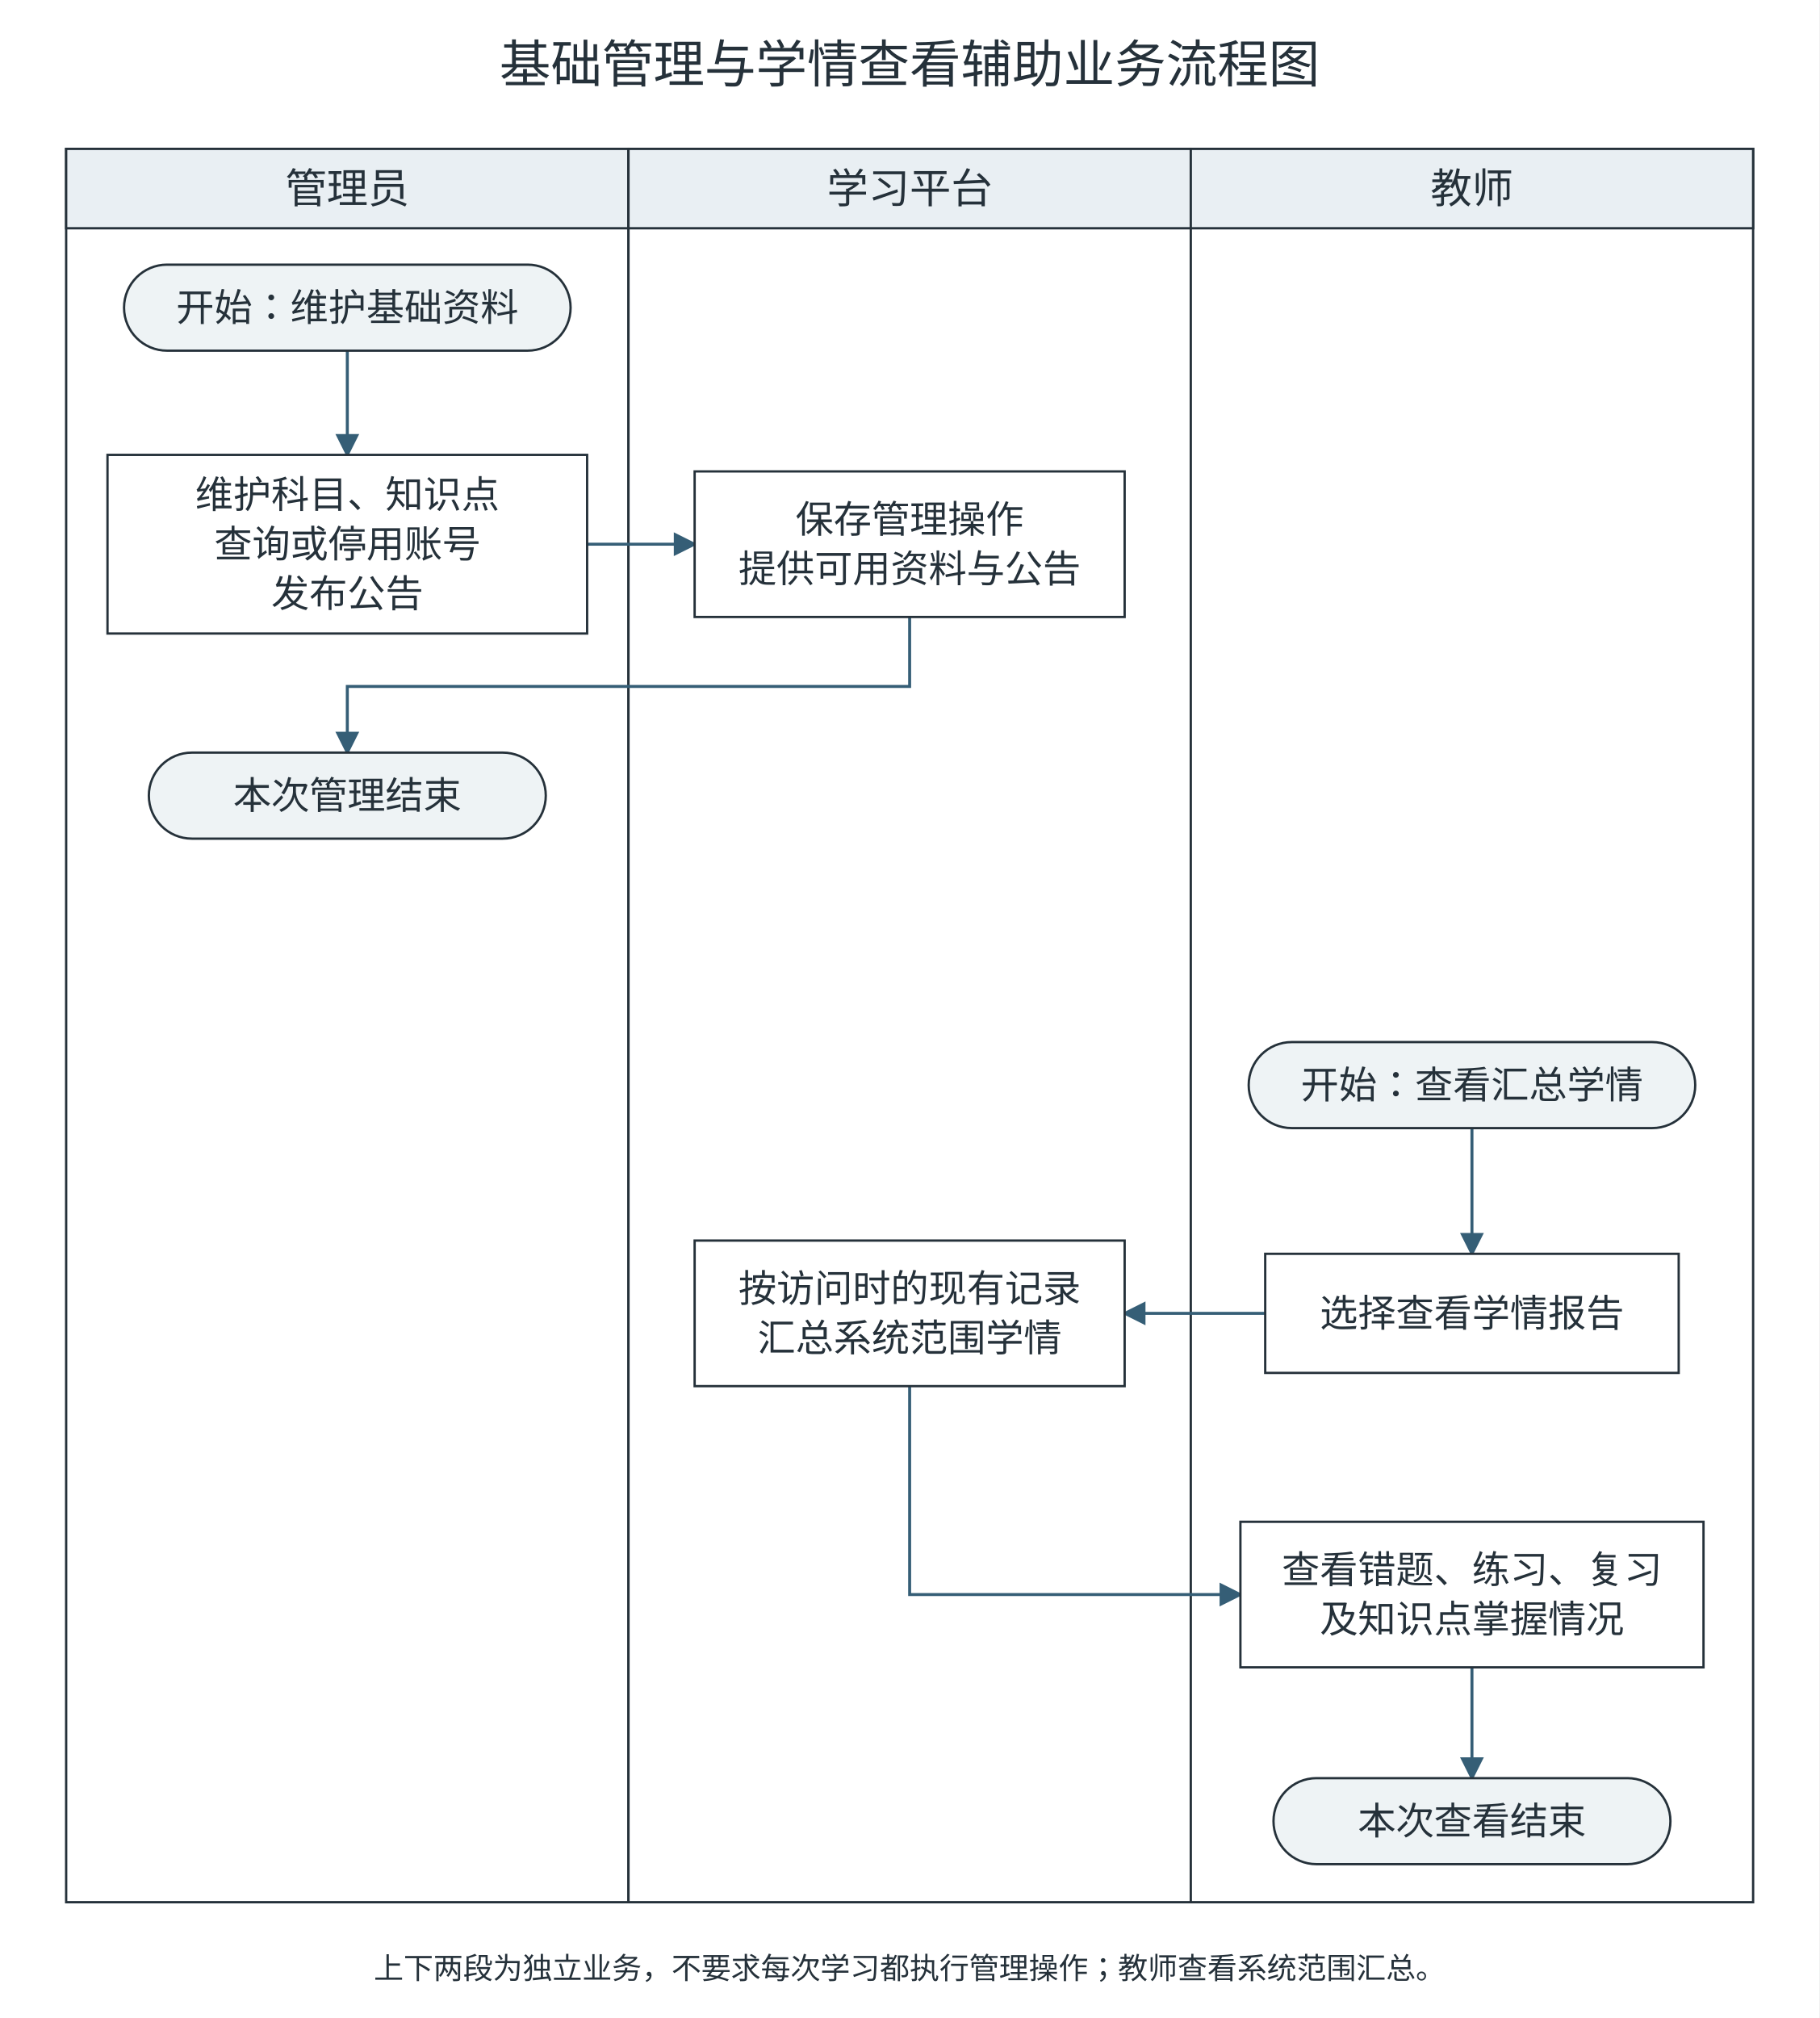
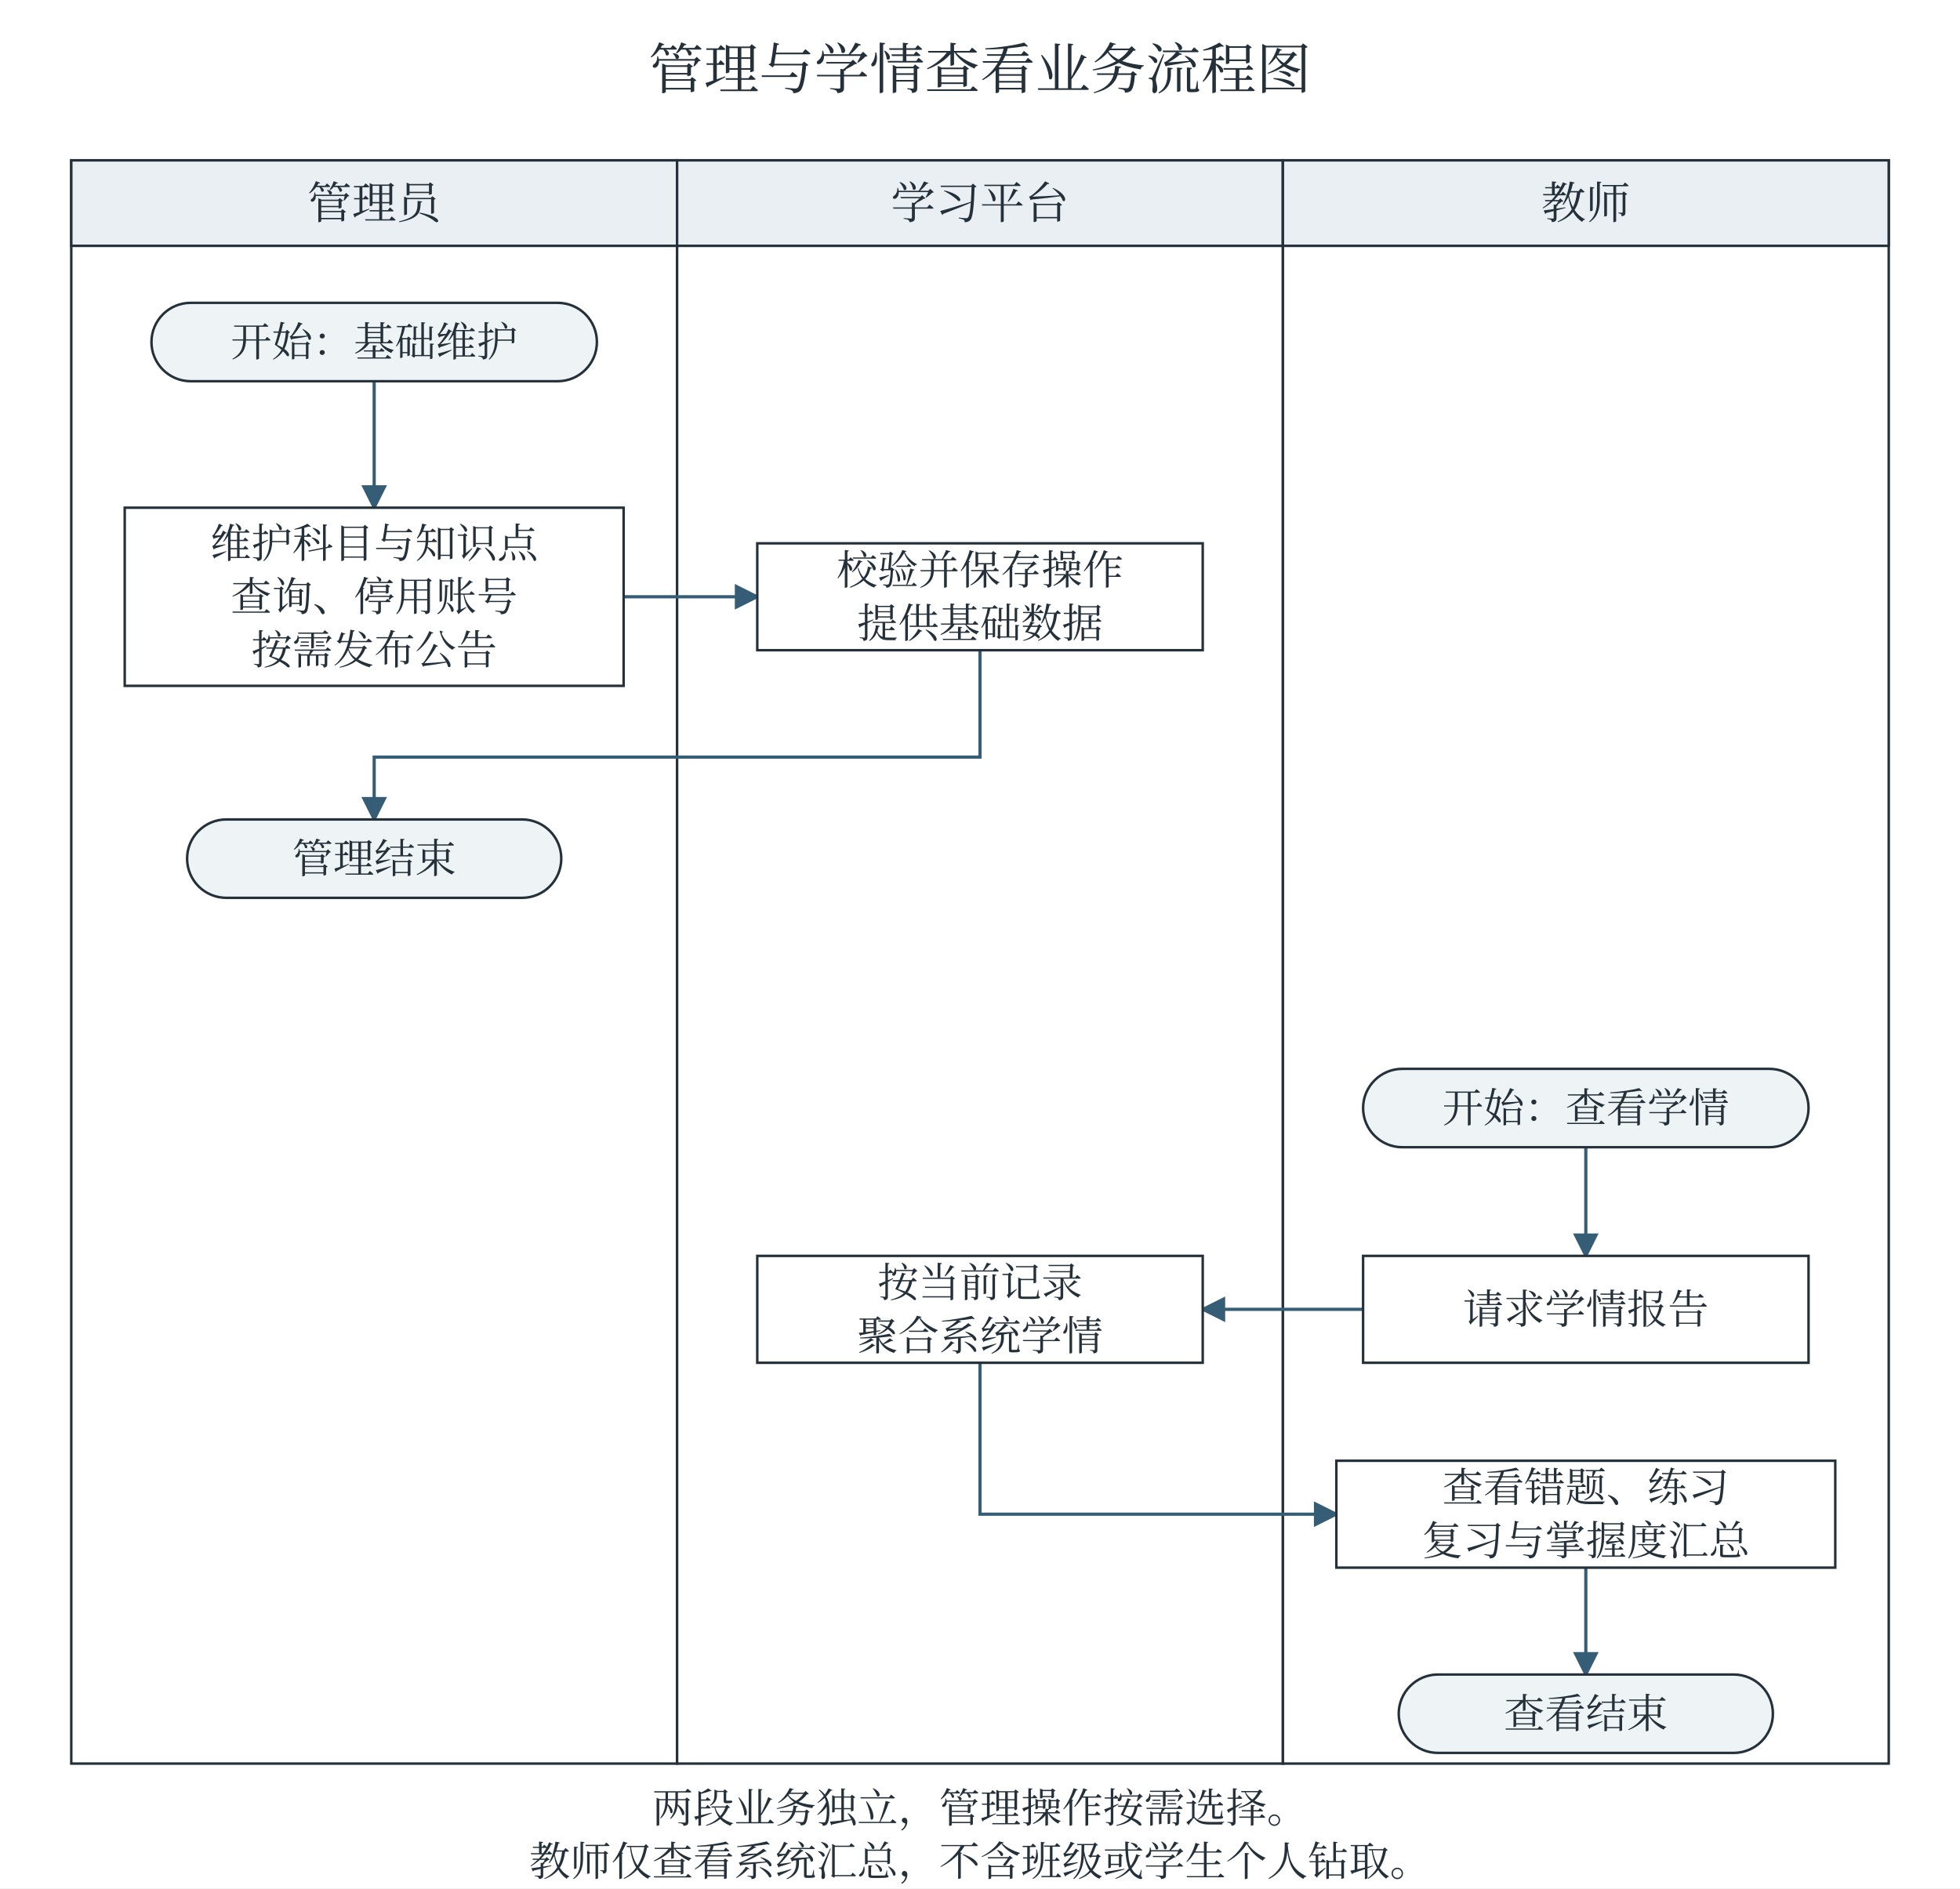
- <svg xmlns="http://www.w3.org/2000/svg" width="1100" height="1220" viewBox="0 0 1100 1220">
+ <svg xmlns="http://www.w3.org/2000/svg" width="1100" height="1060" viewBox="0 0 1100 1060">
  <defs>
    <marker id="arrow" markerWidth="8" markerHeight="8" refX="7" refY="4" orient="auto">
      <path d="M0,0 L8,4 L0,8 Z" fill="#355e76" />
    </marker>
  </defs>
-   <rect width="1100" height="1220" fill="white" />
-   <text x="550" y="49.85" text-anchor="middle" font-family="SimSun,宋体,serif" font-size="31" fill="#25313a">基础管理与学情查看辅助业务流程图</text>
-   <rect x="40.0" y="90" width="340.0" height="1060" rx="0" fill="#ffffff" stroke="#25313a" stroke-width="1.4" />
+   <rect width="1100" height="1060" fill="white" />
+   <text x="550" y="49.85" text-anchor="middle" font-family="Noto Serif SC,Noto Serif CJK SC,SimSun,宋体,serif" font-size="31" fill="#25313a">管理与学情查看业务流程图</text>
+   <rect x="40.0" y="90" width="340.0" height="900" rx="0" fill="#ffffff" stroke="#25313a" stroke-width="1.4" />
  <rect x="40.0" y="90" width="340.0" height="48" rx="0" fill="#e9eff3" stroke="#25313a" stroke-width="1.4" />
-   <text x="210.0" y="122.75" text-anchor="middle" font-family="SimSun,宋体,serif" font-size="25" fill="#25313a">管理员</text>
-   <rect x="380.0" y="90" width="340.0" height="1060" rx="0" fill="#ffffff" stroke="#25313a" stroke-width="1.4" />
+   <text x="210.0" y="122.75" text-anchor="middle" font-family="Noto Serif SC,Noto Serif CJK SC,SimSun,宋体,serif" font-size="25" fill="#25313a">管理员</text>
+   <rect x="380.0" y="90" width="340.0" height="900" rx="0" fill="#ffffff" stroke="#25313a" stroke-width="1.4" />
  <rect x="380.0" y="90" width="340.0" height="48" rx="0" fill="#e9eff3" stroke="#25313a" stroke-width="1.4" />
-   <text x="550.0" y="122.75" text-anchor="middle" font-family="SimSun,宋体,serif" font-size="25" fill="#25313a">学习平台</text>
-   <rect x="720.0" y="90" width="340.0" height="1060" rx="0" fill="#ffffff" stroke="#25313a" stroke-width="1.4" />
+   <text x="550.0" y="122.75" text-anchor="middle" font-family="Noto Serif SC,Noto Serif CJK SC,SimSun,宋体,serif" font-size="25" fill="#25313a">学习平台</text>
+   <rect x="720.0" y="90" width="340.0" height="900" rx="0" fill="#ffffff" stroke="#25313a" stroke-width="1.4" />
  <rect x="720.0" y="90" width="340.0" height="48" rx="0" fill="#e9eff3" stroke="#25313a" stroke-width="1.4" />
-   <text x="890.0" y="122.75" text-anchor="middle" font-family="SimSun,宋体,serif" font-size="25" fill="#25313a">教师</text>
-   <polyline points="210.0,212 210.0,275" fill="none" stroke="#355e76" stroke-width="1.8" marker-end="url(#arrow)" />
-   <polyline points="355.0,329.0 420.0,329.0" fill="none" stroke="#355e76" stroke-width="1.8" marker-end="url(#arrow)" />
-   <polyline points="550.0,373 550,415 210,415 210.0,455" fill="none" stroke="#355e76" stroke-width="1.8" marker-end="url(#arrow)" />
-   <polyline points="890.0,682 890.0,758" fill="none" stroke="#355e76" stroke-width="1.8" marker-end="url(#arrow)" />
-   <polyline points="765.0,794.0 680.0,794.0" fill="none" stroke="#355e76" stroke-width="1.8" marker-end="url(#arrow)" />
-   <polyline points="550.0,838 550,964 750.0,964.0" fill="none" stroke="#355e76" stroke-width="1.8" marker-end="url(#arrow)" />
-   <polyline points="890.0,1008 890.0,1075" fill="none" stroke="#355e76" stroke-width="1.8" marker-end="url(#arrow)" />
-   <rect x="75.0" y="160" width="270" height="52" rx="26.0" fill="#eef3f5" stroke="#25313a" stroke-width="1.4" />
-   <text x="210.0" y="194.05" text-anchor="middle" font-family="SimSun,宋体,serif" font-size="23" fill="#25313a">开始：维护基础资料</text>
-   <rect x="65.0" y="275" width="290" height="108" rx="0" fill="#ffffff" stroke="#25313a" stroke-width="1.4" />
-   <text x="210.0" y="307.15" text-anchor="middle" font-family="SimSun,宋体,serif" font-size="23" fill="#25313a">维护科目、知识点</text>
-   <text x="210.0" y="337.05" text-anchor="middle" font-family="SimSun,宋体,serif" font-size="23" fill="#25313a">查询或停用账号</text>
-   <text x="210.0" y="366.95" text-anchor="middle" font-family="SimSun,宋体,serif" font-size="23" fill="#25313a">发布公告</text>
-   <rect x="420.0" y="285" width="260" height="88" rx="0" fill="#ffffff" stroke="#25313a" stroke-width="1.4" />
-   <text x="550.0" y="322.1" text-anchor="middle" font-family="SimSun,宋体,serif" font-size="23" fill="#25313a">保存管理操作</text>
-   <text x="550.0" y="352.0" text-anchor="middle" font-family="SimSun,宋体,serif" font-size="23" fill="#25313a">提供可用资料与公告</text>
-   <rect x="90.0" y="455" width="240" height="52" rx="26.0" fill="#eef3f5" stroke="#25313a" stroke-width="1.4" />
-   <text x="210.0" y="489.05" text-anchor="middle" font-family="SimSun,宋体,serif" font-size="23" fill="#25313a">本次管理结束</text>
-   <rect x="755.0" y="630" width="270" height="52" rx="26.0" fill="#eef3f5" stroke="#25313a" stroke-width="1.4" />
-   <text x="890.0" y="664.05" text-anchor="middle" font-family="SimSun,宋体,serif" font-size="23" fill="#25313a">开始：查看汇总学情</text>
-   <rect x="765.0" y="758" width="250" height="72" rx="0" fill="#ffffff" stroke="#25313a" stroke-width="1.4" />
-   <text x="890.0" y="802.05" text-anchor="middle" font-family="SimSun,宋体,serif" font-size="23" fill="#25313a">选择查看学情报告</text>
-   <rect x="420.0" y="750" width="260" height="88" rx="0" fill="#ffffff" stroke="#25313a" stroke-width="1.4" />
-   <text x="550.0" y="787.1" text-anchor="middle" font-family="SimSun,宋体,serif" font-size="23" fill="#25313a">按访问时的现有记录</text>
-   <text x="550.0" y="817" text-anchor="middle" font-family="SimSun,宋体,serif" font-size="23" fill="#25313a">汇总系统范围学情</text>
-   <rect x="750.0" y="920" width="280" height="88" rx="0" fill="#ffffff" stroke="#25313a" stroke-width="1.4" />
-   <text x="890.0" y="957.1" text-anchor="middle" font-family="SimSun,宋体,serif" font-size="23" fill="#25313a">查看错题、练习、复习</text>
-   <text x="890.0" y="987" text-anchor="middle" font-family="SimSun,宋体,serif" font-size="23" fill="#25313a">及知识点掌握情况</text>
-   <rect x="770.0" y="1075" width="240" height="52" rx="26.0" fill="#eef3f5" stroke="#25313a" stroke-width="1.4" />
-   <text x="890.0" y="1109.05" text-anchor="middle" font-family="SimSun,宋体,serif" font-size="23" fill="#25313a">本次查看结束</text>
-   <text x="550" y="1196.3" text-anchor="middle" font-family="SimSun,宋体,serif" font-size="18" fill="#25313a">上下两段为独立业务，不要求每次学习都执行管理操作；教师查看系统范围汇总。</text>
+   <text x="890.0" y="122.75" text-anchor="middle" font-family="Noto Serif SC,Noto Serif CJK SC,SimSun,宋体,serif" font-size="25" fill="#25313a">教师</text>
+   <polyline points="210.0,214 210.0,285" fill="none" stroke="#355e76" stroke-width="1.8" marker-end="url(#arrow)" />
+   <polyline points="350.0,335.0 425.0,335.0" fill="none" stroke="#355e76" stroke-width="1.8" marker-end="url(#arrow)" />
+   <polyline points="550.0,365 550,425 210,425 210.0,460" fill="none" stroke="#355e76" stroke-width="1.8" marker-end="url(#arrow)" />
+   <polyline points="890.0,644 890.0,705" fill="none" stroke="#355e76" stroke-width="1.8" marker-end="url(#arrow)" />
+   <polyline points="765.0,735.0 675.0,735.0" fill="none" stroke="#355e76" stroke-width="1.8" marker-end="url(#arrow)" />
+   <polyline points="550.0,765 550,850 750.0,850.0" fill="none" stroke="#355e76" stroke-width="1.8" marker-end="url(#arrow)" />
+   <polyline points="890.0,880 890.0,940" fill="none" stroke="#355e76" stroke-width="1.8" marker-end="url(#arrow)" />
+   <rect x="85.0" y="170" width="250" height="44" rx="22.0" fill="#eef3f5" stroke="#25313a" stroke-width="1.4" />
+   <text x="210.0" y="200.05" text-anchor="middle" font-family="Noto Serif SC,Noto Serif CJK SC,SimSun,宋体,serif" font-size="23" fill="#25313a">开始：基础维护</text>
+   <rect x="70.0" y="285" width="280" height="100" rx="0" fill="#ffffff" stroke="#25313a" stroke-width="1.4" />
+   <text x="210.0" y="313.15" text-anchor="middle" font-family="Noto Serif SC,Noto Serif CJK SC,SimSun,宋体,serif" font-size="23" fill="#25313a">维护科目与知识点</text>
+   <text x="210.0" y="343.05" text-anchor="middle" font-family="Noto Serif SC,Noto Serif CJK SC,SimSun,宋体,serif" font-size="23" fill="#25313a">查询、停用账号</text>
+   <text x="210.0" y="372.95" text-anchor="middle" font-family="Noto Serif SC,Noto Serif CJK SC,SimSun,宋体,serif" font-size="23" fill="#25313a">按需发布公告</text>
+   <rect x="425.0" y="305" width="250" height="60" rx="0" fill="#ffffff" stroke="#25313a" stroke-width="1.4" />
+   <text x="550.0" y="328.1" text-anchor="middle" font-family="Noto Serif SC,Noto Serif CJK SC,SimSun,宋体,serif" font-size="23" fill="#25313a">校验并保存操作</text>
+   <text x="550.0" y="358.0" text-anchor="middle" font-family="Noto Serif SC,Noto Serif CJK SC,SimSun,宋体,serif" font-size="23" fill="#25313a">提供基础数据</text>
+   <rect x="105.0" y="460" width="210" height="44" rx="22.0" fill="#eef3f5" stroke="#25313a" stroke-width="1.4" />
+   <text x="210.0" y="490.05" text-anchor="middle" font-family="Noto Serif SC,Noto Serif CJK SC,SimSun,宋体,serif" font-size="23" fill="#25313a">管理结束</text>
+   <rect x="765.0" y="600" width="250" height="44" rx="22.0" fill="#eef3f5" stroke="#25313a" stroke-width="1.4" />
+   <text x="890.0" y="630.05" text-anchor="middle" font-family="Noto Serif SC,Noto Serif CJK SC,SimSun,宋体,serif" font-size="23" fill="#25313a">开始：查看学情</text>
+   <rect x="765.0" y="705" width="250" height="60" rx="0" fill="#ffffff" stroke="#25313a" stroke-width="1.4" />
+   <text x="890.0" y="743.05" text-anchor="middle" font-family="Noto Serif SC,Noto Serif CJK SC,SimSun,宋体,serif" font-size="23" fill="#25313a">请求学情报告</text>
+   <rect x="425.0" y="705" width="250" height="60" rx="0" fill="#ffffff" stroke="#25313a" stroke-width="1.4" />
+   <text x="550.0" y="728.1" text-anchor="middle" font-family="Noto Serif SC,Noto Serif CJK SC,SimSun,宋体,serif" font-size="23" fill="#25313a">按当前记录</text>
+   <text x="550.0" y="758" text-anchor="middle" font-family="Noto Serif SC,Noto Serif CJK SC,SimSun,宋体,serif" font-size="23" fill="#25313a">聚合系统学情</text>
+   <rect x="750.0" y="820" width="280" height="60" rx="0" fill="#ffffff" stroke="#25313a" stroke-width="1.4" />
+   <text x="890.0" y="843.1" text-anchor="middle" font-family="Noto Serif SC,Noto Serif CJK SC,SimSun,宋体,serif" font-size="23" fill="#25313a">查看错题、练习</text>
+   <text x="890.0" y="873" text-anchor="middle" font-family="Noto Serif SC,Noto Serif CJK SC,SimSun,宋体,serif" font-size="23" fill="#25313a">复习与掌握度汇总</text>
+   <rect x="785.0" y="940" width="210" height="44" rx="22.0" fill="#eef3f5" stroke="#25313a" stroke-width="1.4" />
+   <text x="890.0" y="970.05" text-anchor="middle" font-family="Noto Serif SC,Noto Serif CJK SC,SimSun,宋体,serif" font-size="23" fill="#25313a">查看结束</text>
+   <text x="550" y="1023.1" text-anchor="middle" font-family="Noto Serif SC,Noto Serif CJK SC,SimSun,宋体,serif" font-size="23" fill="#25313a">两段业务独立，管理操作按需选择。</text>
+   <text x="550" y="1053.0" text-anchor="middle" font-family="Noto Serif SC,Noto Serif CJK SC,SimSun,宋体,serif" font-size="23" fill="#25313a">教师仅查看系统汇总，不含班级或学生个人钻取。</text>
</svg>
